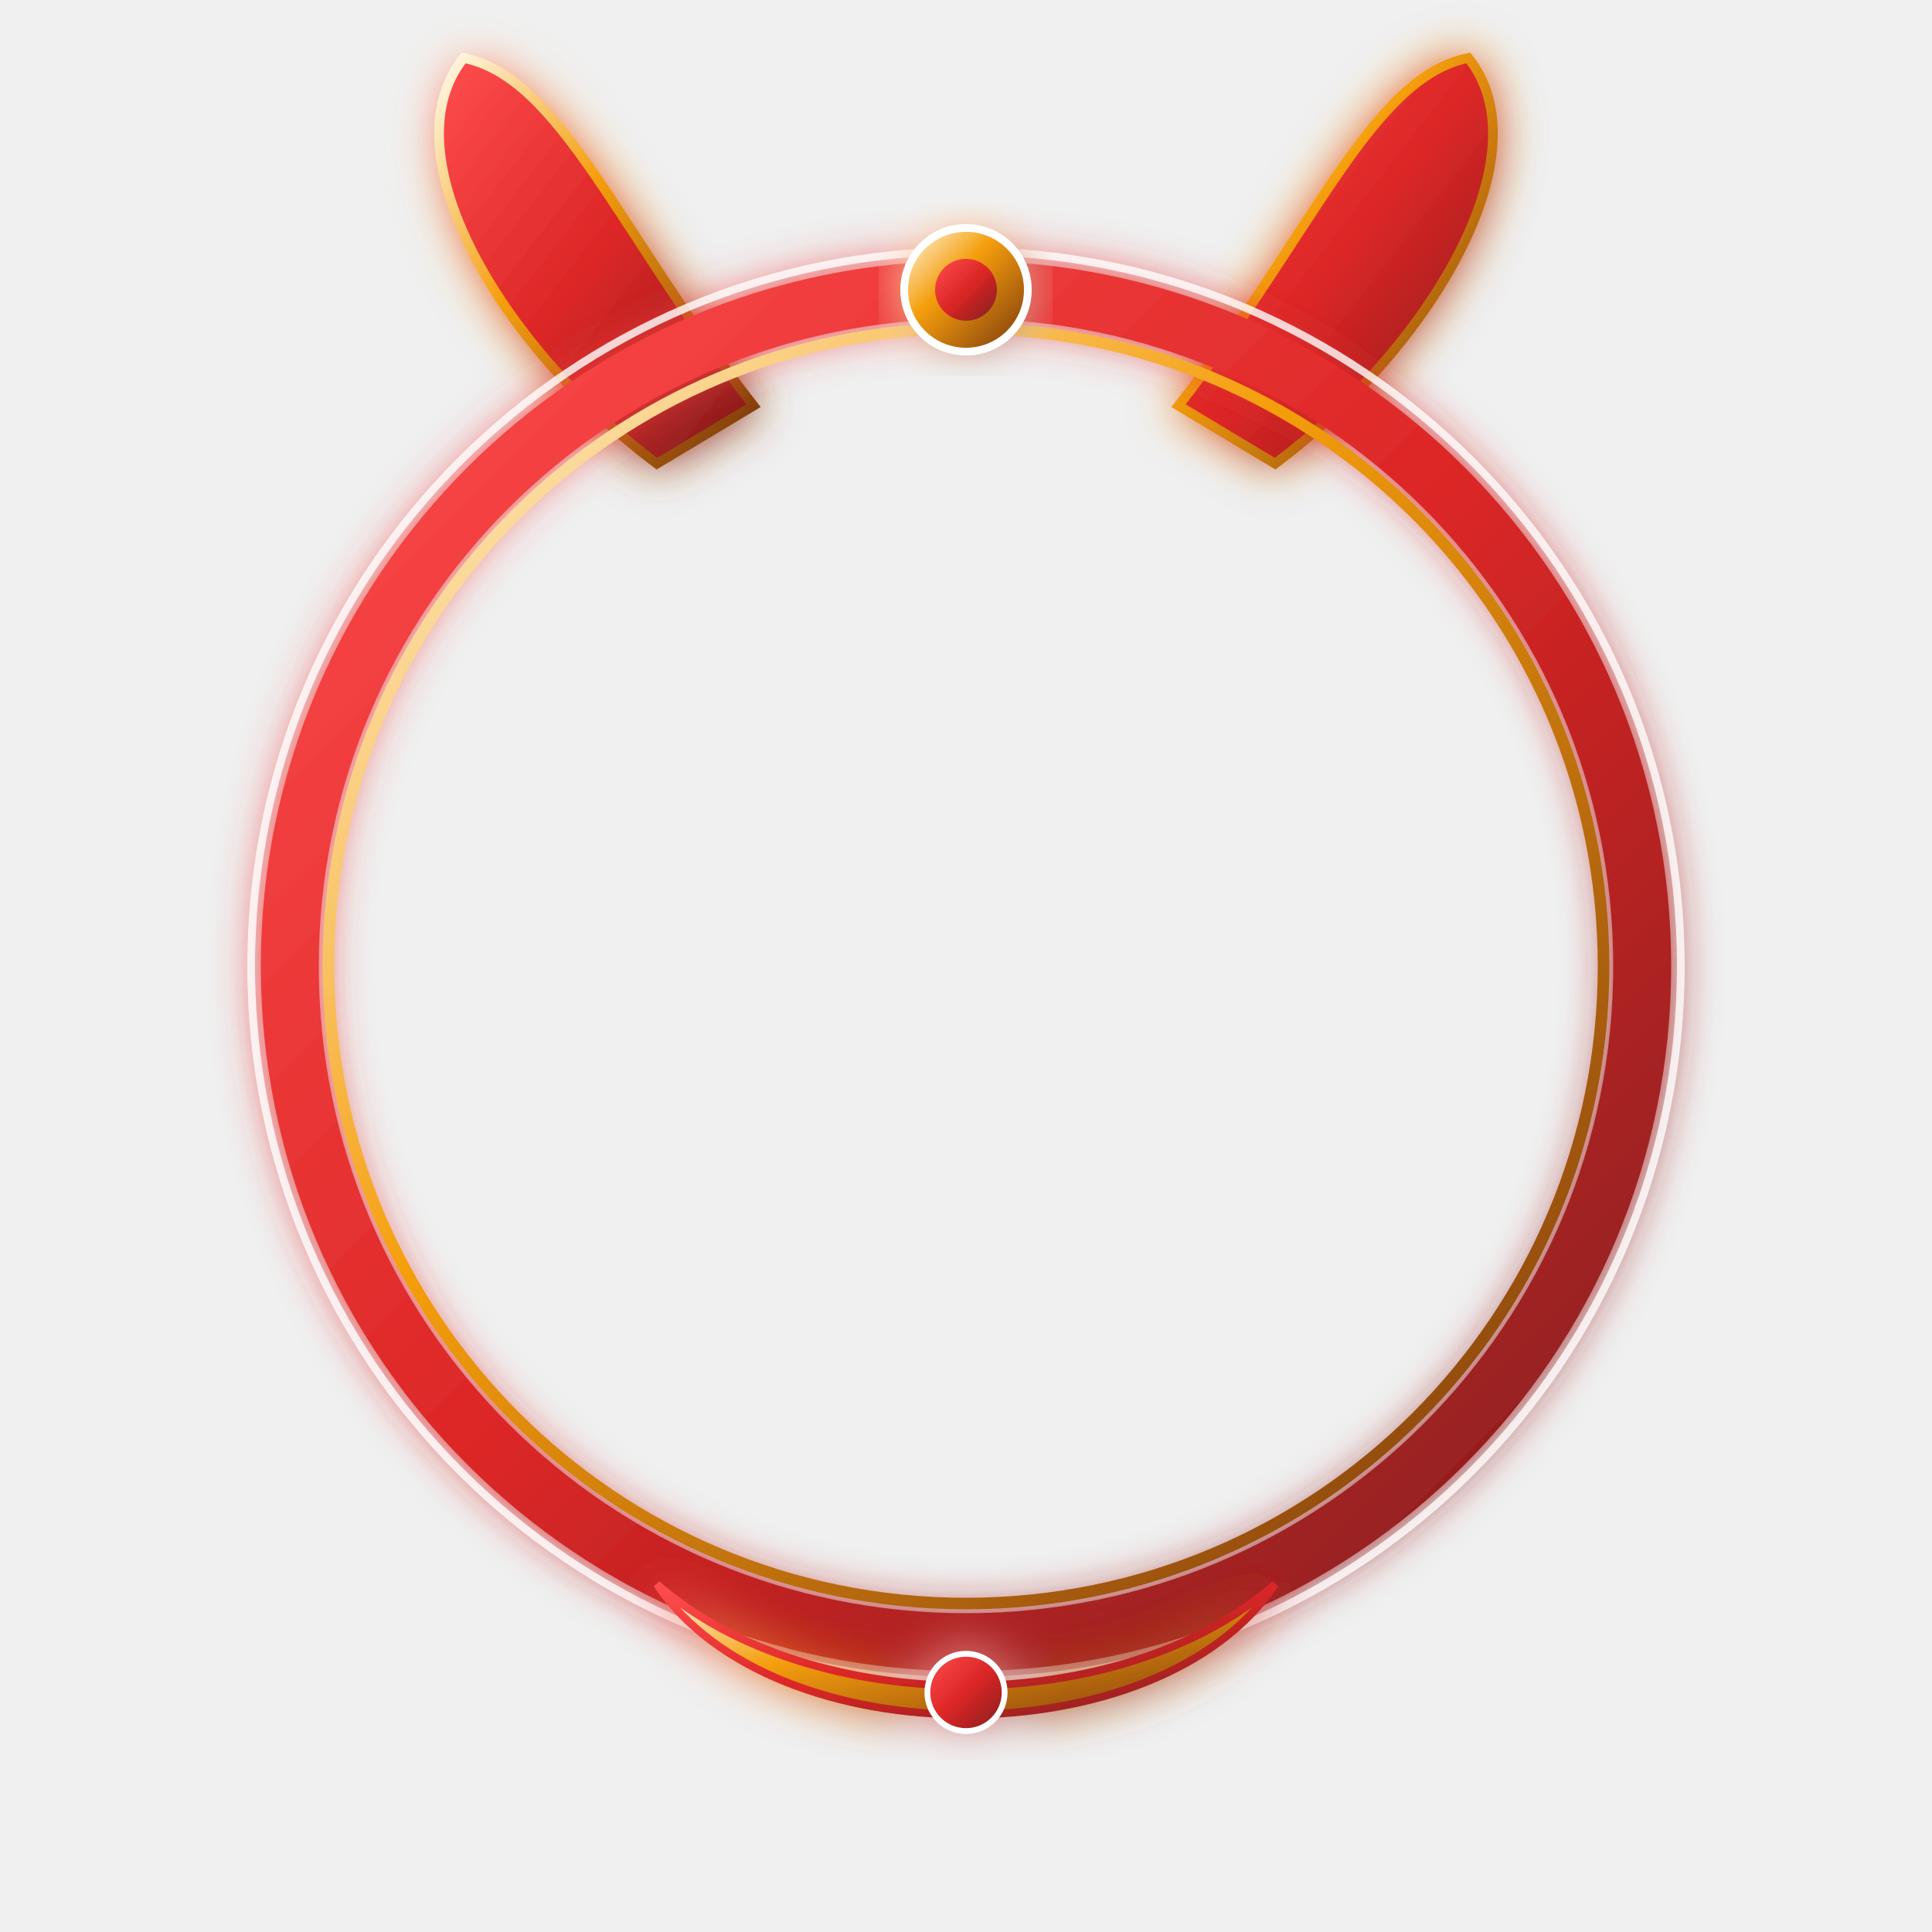
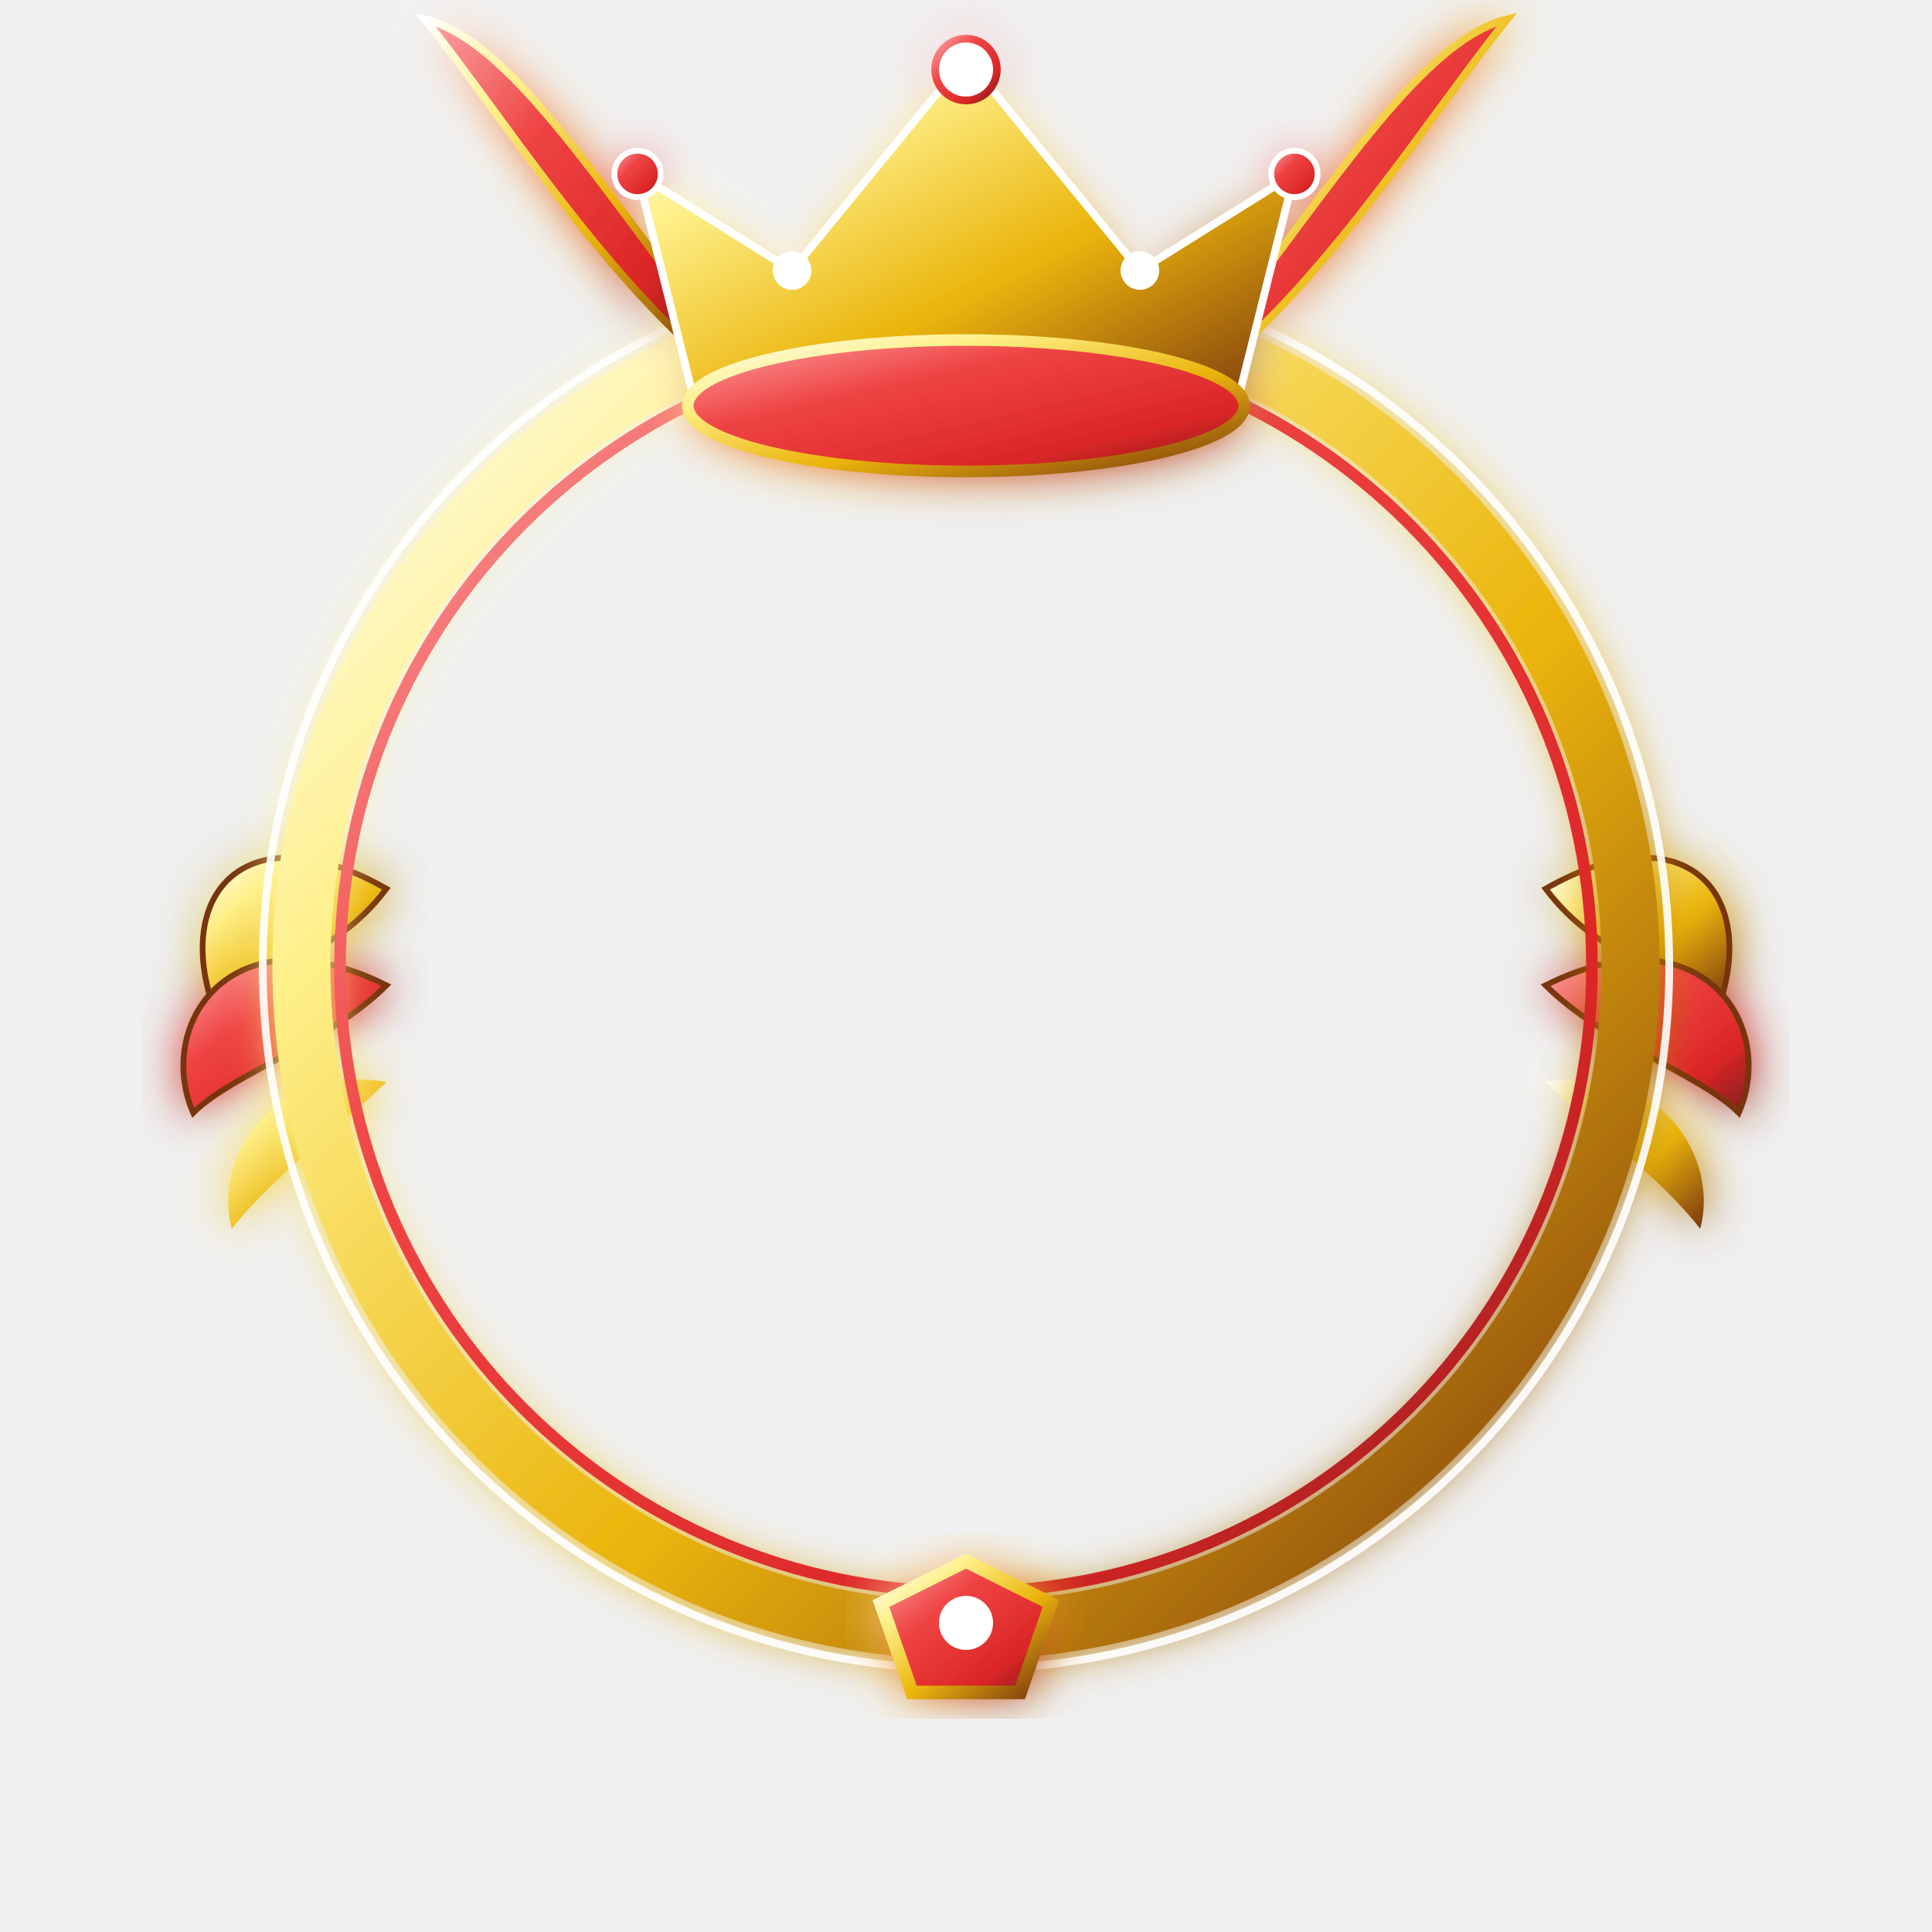
<svg xmlns="http://www.w3.org/2000/svg" viewBox="0 0 500 500" width="100%" height="100%">
  <defs>
-     <linearGradient id="devilRuby" x1="0%" y1="0%" x2="100%" y2="100%">
-       <stop offset="0%" stop-color="#FF4D4D" />
-       <stop offset="50%" stop-color="#DC2626" />
+     <linearGradient id="devilGold" x1="0%" y1="0%" x2="100%" y2="100%">
+       <stop offset="0%" stop-color="#FFFFFF" />
+       <stop offset="25%" stop-color="#FEF08A" />
+       <stop offset="60%" stop-color="#EAB308" />
+       <stop offset="100%" stop-color="#78350F" />
+     </linearGradient>
+     <linearGradient id="devilFire" x1="0%" y1="0%" x2="100%" y2="100%">
+       <stop offset="0%" stop-color="#FCA5A5" />
+       <stop offset="35%" stop-color="#EF4444" />
+       <stop offset="75%" stop-color="#DC2626" />
      <stop offset="100%" stop-color="#7F1D1D" />
-     </linearGradient>
-     <linearGradient id="devilGold" x1="0%" y1="0%" x2="100%" y2="100%">
-       <stop offset="0%" stop-color="#FFFBEB" />
-       <stop offset="40%" stop-color="#F59E0B" />
-       <stop offset="100%" stop-color="#78350F" />
    </linearGradient>
    <filter id="devilGlow" x="-20%" y="-20%" width="140%" height="140%">
      <feGaussianBlur stdDeviation="6" result="blur" />
      <feMerge>
        <feMergeNode in="blur" />
        <feMergeNode in="SourceGraphic" />
      </feMerge>
    </filter>
  </defs>
-   <g filter="url(#devilGlow)">
-     <path d="M 170 120 C 130 90, 100 40, 120 15 C 145 20, 160 60, 195 105 Z" fill="url(#devilRuby)" stroke="url(#devilGold)" stroke-width="2.5" />
+   <style>
+     @keyframes crownGleam6 { 0%, 100% { transform: scale(1); } 50% { transform: scale(1.03); } }
+     .royal-crown-6 { transform-origin: 250px 75px; animation: crownGleam6 2.8s infinite ease-in-out; }
+   </style>
+   <g transform="translate(100, 250)" filter="url(#devilGlow)">
+     <path d="M 0 -20 C -35 -40 -55 -20 -45 10 C -35 0 -15 0 0 -20 Z" fill="url(#devilGold)" stroke="#78350F" stroke-width="1.5" />
+     <path d="M 0 5 C -40 -15 -60 15 -50 38 C -40 28 -15 20 0 5 Z" fill="url(#devilFire)" stroke="#78350F" stroke-width="1.5" />
+     <path d="M 0 30 C -30 25 -45 50 -40 68 C -30 55 -10 40 0 30 Z" fill="url(#devilGold)" />
  </g>
-   <g filter="url(#devilGlow)">
-     <path d="M 330 120 C 370 90, 400 40, 380 15 C 355 20, 340 60, 305 105 Z" fill="url(#devilRuby)" stroke="url(#devilGold)" stroke-width="2.5" />
+   <g transform="translate(400, 250)" filter="url(#devilGlow)">
+     <path d="M 0 -20 C 35 -40 55 -20 45 10 C 35 0 15 0 0 -20 Z" fill="url(#devilGold)" stroke="#78350F" stroke-width="1.5" />
+     <path d="M 0 5 C 40 -15 60 15 50 38 C 40 28 15 20 0 5 Z" fill="url(#devilFire)" stroke="#78350F" stroke-width="1.5" />
+     <path d="M 0 30 C 30 25 45 50 40 68 C 30 55 10 40 0 30 Z" fill="url(#devilGold)" />
  </g>
-   <circle cx="250" cy="250" r="175" fill="none" stroke="url(#devilRuby)" stroke-width="15" filter="url(#devilGlow)" />
-   <circle cx="250" cy="250" r="165" fill="none" stroke="url(#devilGold)" stroke-width="3" />
-   <circle cx="250" cy="250" r="185" fill="none" stroke="#FFFFFF" stroke-width="2" opacity="0.8" />
-   <g transform="translate(250, 75)" filter="url(#devilGlow)">
-     <circle cx="0" cy="0" r="16" fill="url(#devilGold)" stroke="#FFF" stroke-width="2" />
-     <circle cx="0" cy="0" r="8" fill="url(#devilRuby)" />
+   <circle cx="250" cy="250" r="172" fill="none" stroke="url(#devilGold)" stroke-width="15" filter="url(#devilGlow)" />
+   <circle cx="250" cy="250" r="162" fill="none" stroke="url(#devilFire)" stroke-width="3" />
+   <circle cx="250" cy="250" r="182" fill="none" stroke="#FFFFFF" stroke-width="2" opacity="0.9" />
+   <g class="royal-crown-6" filter="url(#devilGlow)">
+     <path d="M 180 80 C 150 40 130 10 110 5 C 130 30 155 70 185 95 Z" fill="url(#devilFire)" stroke="url(#devilGold)" stroke-width="2" />
+     <path d="M 320 80 C 350 40 370 10 390 5 C 370 30 345 70 315 95 Z" fill="url(#devilFire)" stroke="url(#devilGold)" stroke-width="2" />
+     <path d="M 180 105 L 165 45 L 205 70 L 250 15 L 295 70 L 335 45 L 320 105 Z" fill="url(#devilGold)" stroke="#FFFFFF" stroke-width="2" />
+     <ellipse cx="250" cy="105" rx="72" ry="17" fill="url(#devilFire)" stroke="url(#devilGold)" stroke-width="3" />
+     <circle cx="250" cy="18" r="8" fill="#FFFFFF" stroke="url(#devilFire)" stroke-width="2" />
+     <circle cx="165" cy="45" r="6" fill="url(#devilFire)" stroke="#FFF" stroke-width="1.5" />
+     <circle cx="335" cy="45" r="6" fill="url(#devilFire)" stroke="#FFF" stroke-width="1.5" />
+     <circle cx="205" cy="70" r="5" fill="#FFF" />
+     <circle cx="295" cy="70" r="5" fill="#FFF" />
  </g>
  <g transform="translate(250, 420)" filter="url(#devilGlow)">
-     <path d="M -80 -10 C -40 25, 40 25, 80 -10 C 50 35, -50 35, -80 -10 Z" fill="url(#devilGold)" stroke="url(#devilRuby)" stroke-width="2" />
-     <circle cx="0" cy="18" r="10" fill="url(#devilRuby)" stroke="#FFF" stroke-width="1.5" />
+     <polygon points="0,-16 22,-5 14,18 -14,18 -22,-5" fill="url(#devilFire)" stroke="url(#devilGold)" stroke-width="3.5" />
+     <circle cx="0" cy="0" r="7" fill="#FFFFFF" />
  </g>
</svg>
